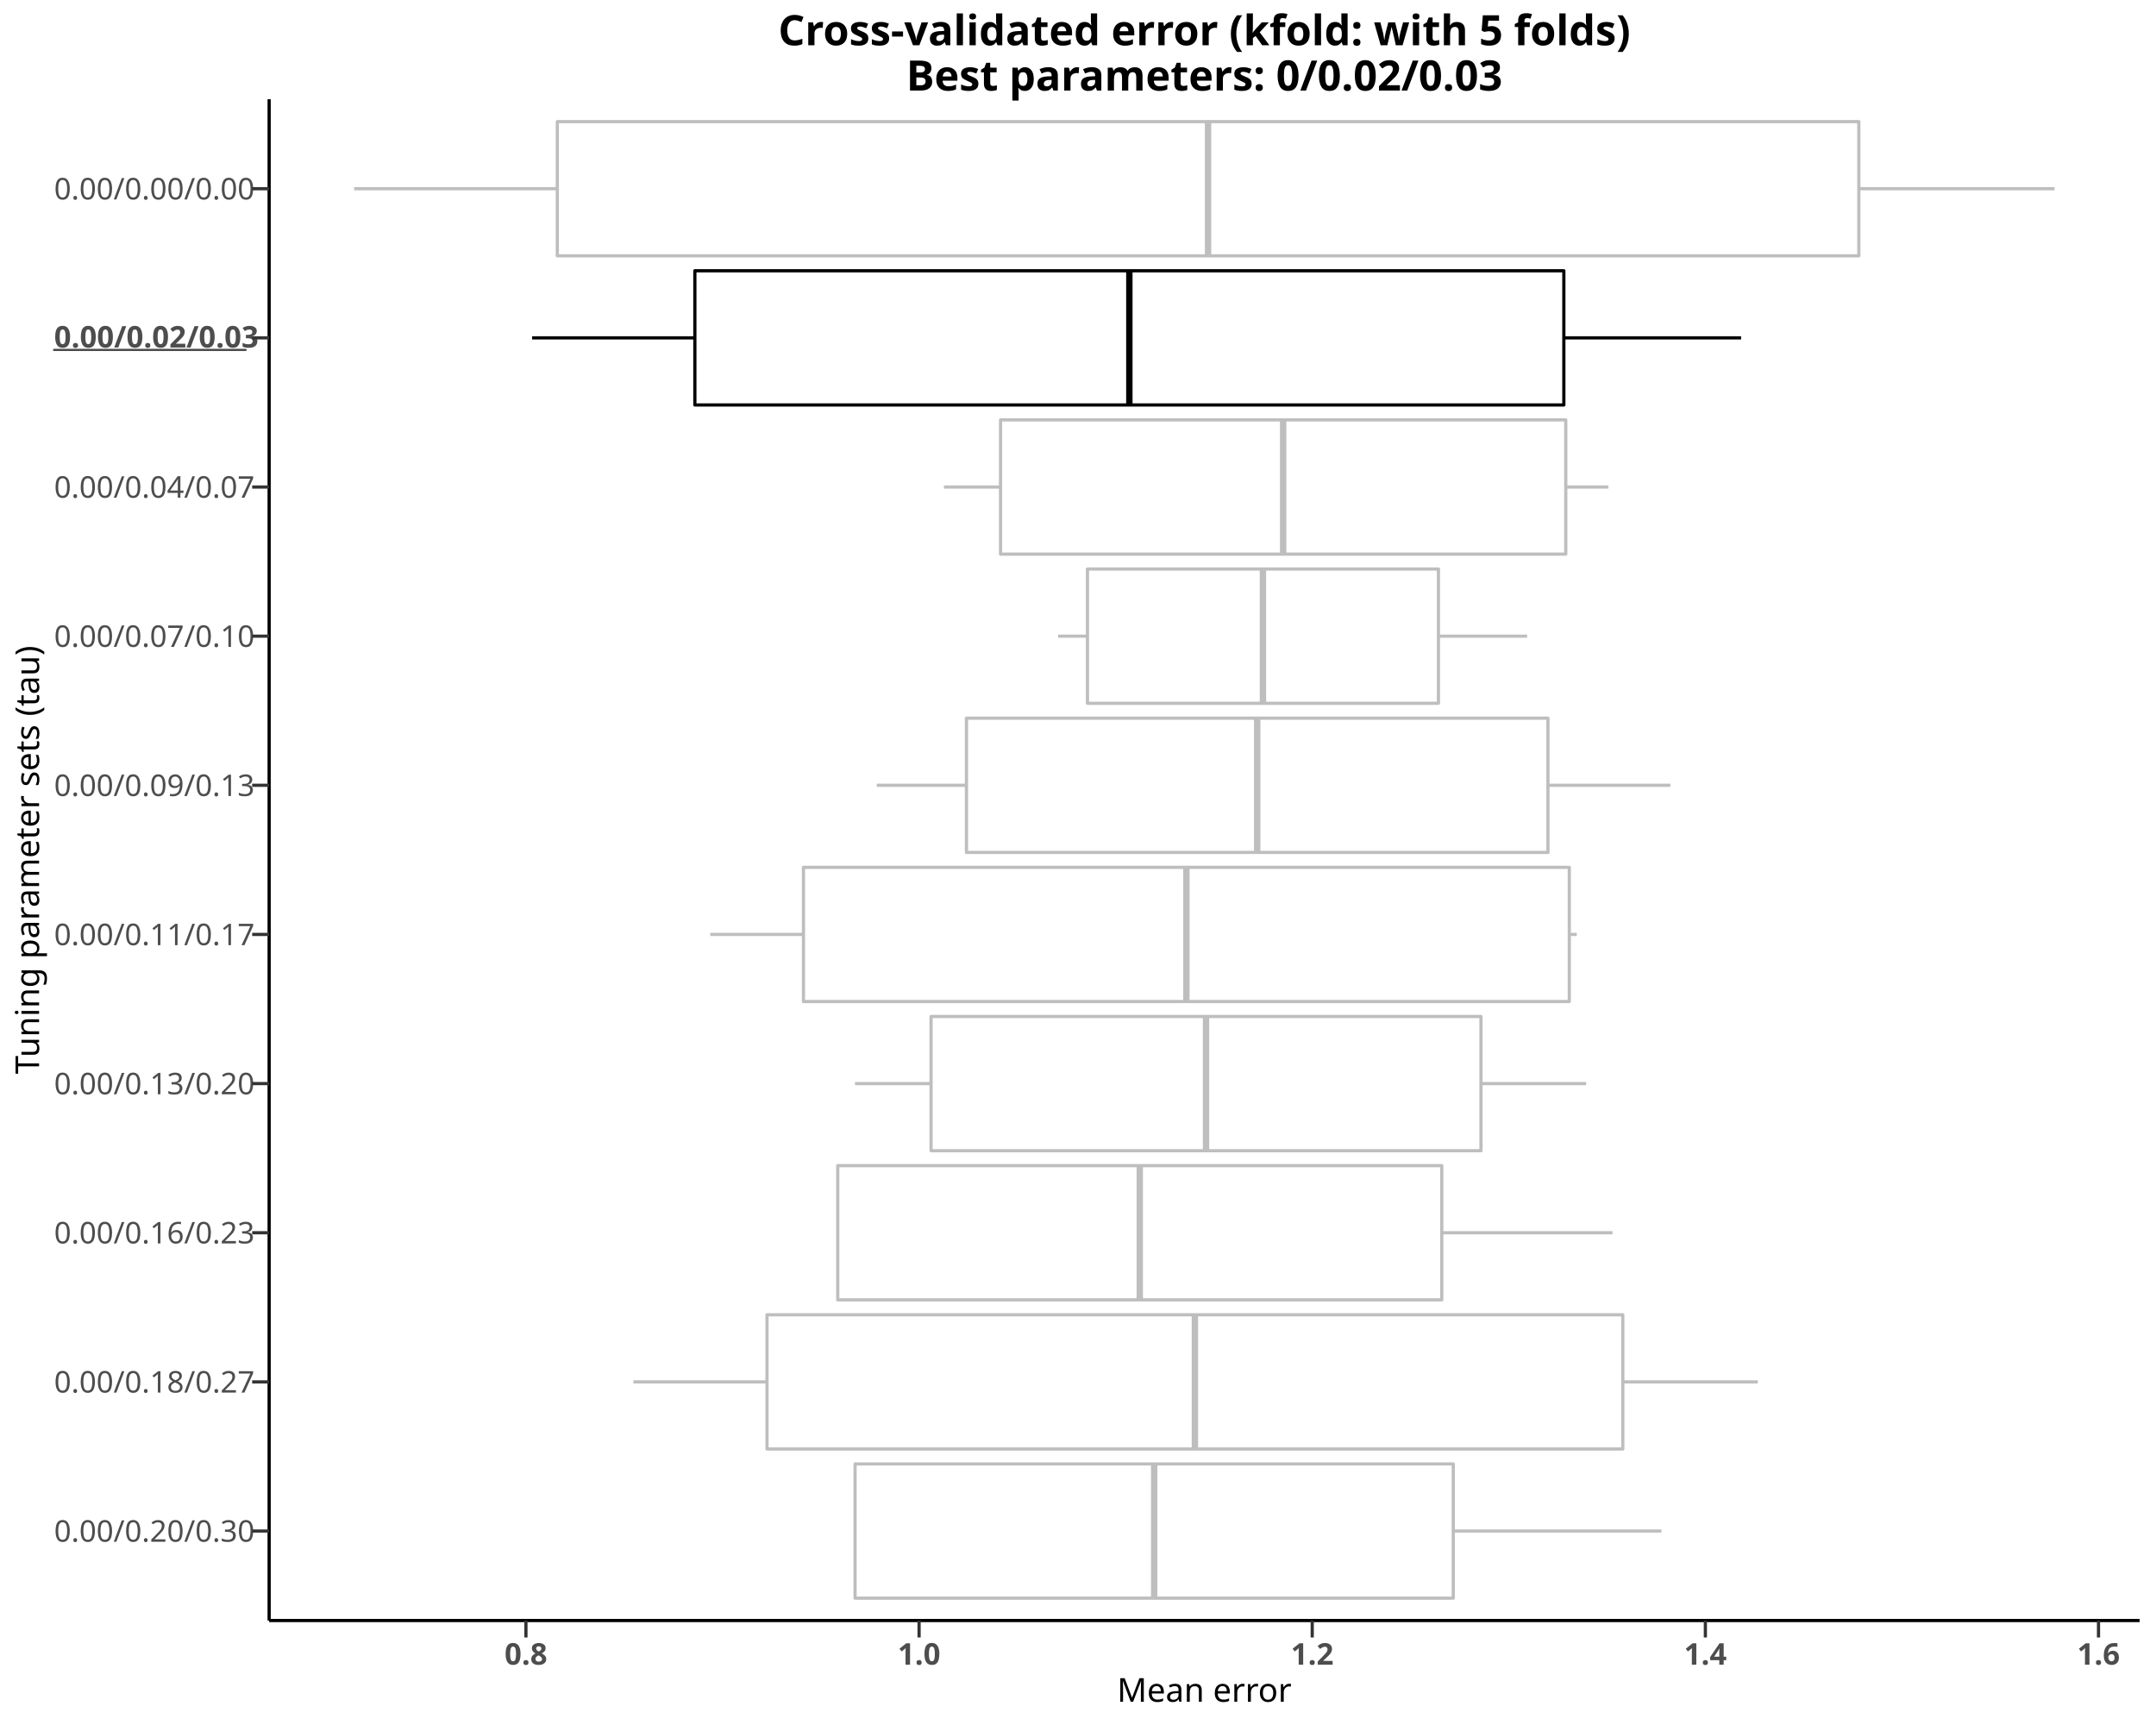
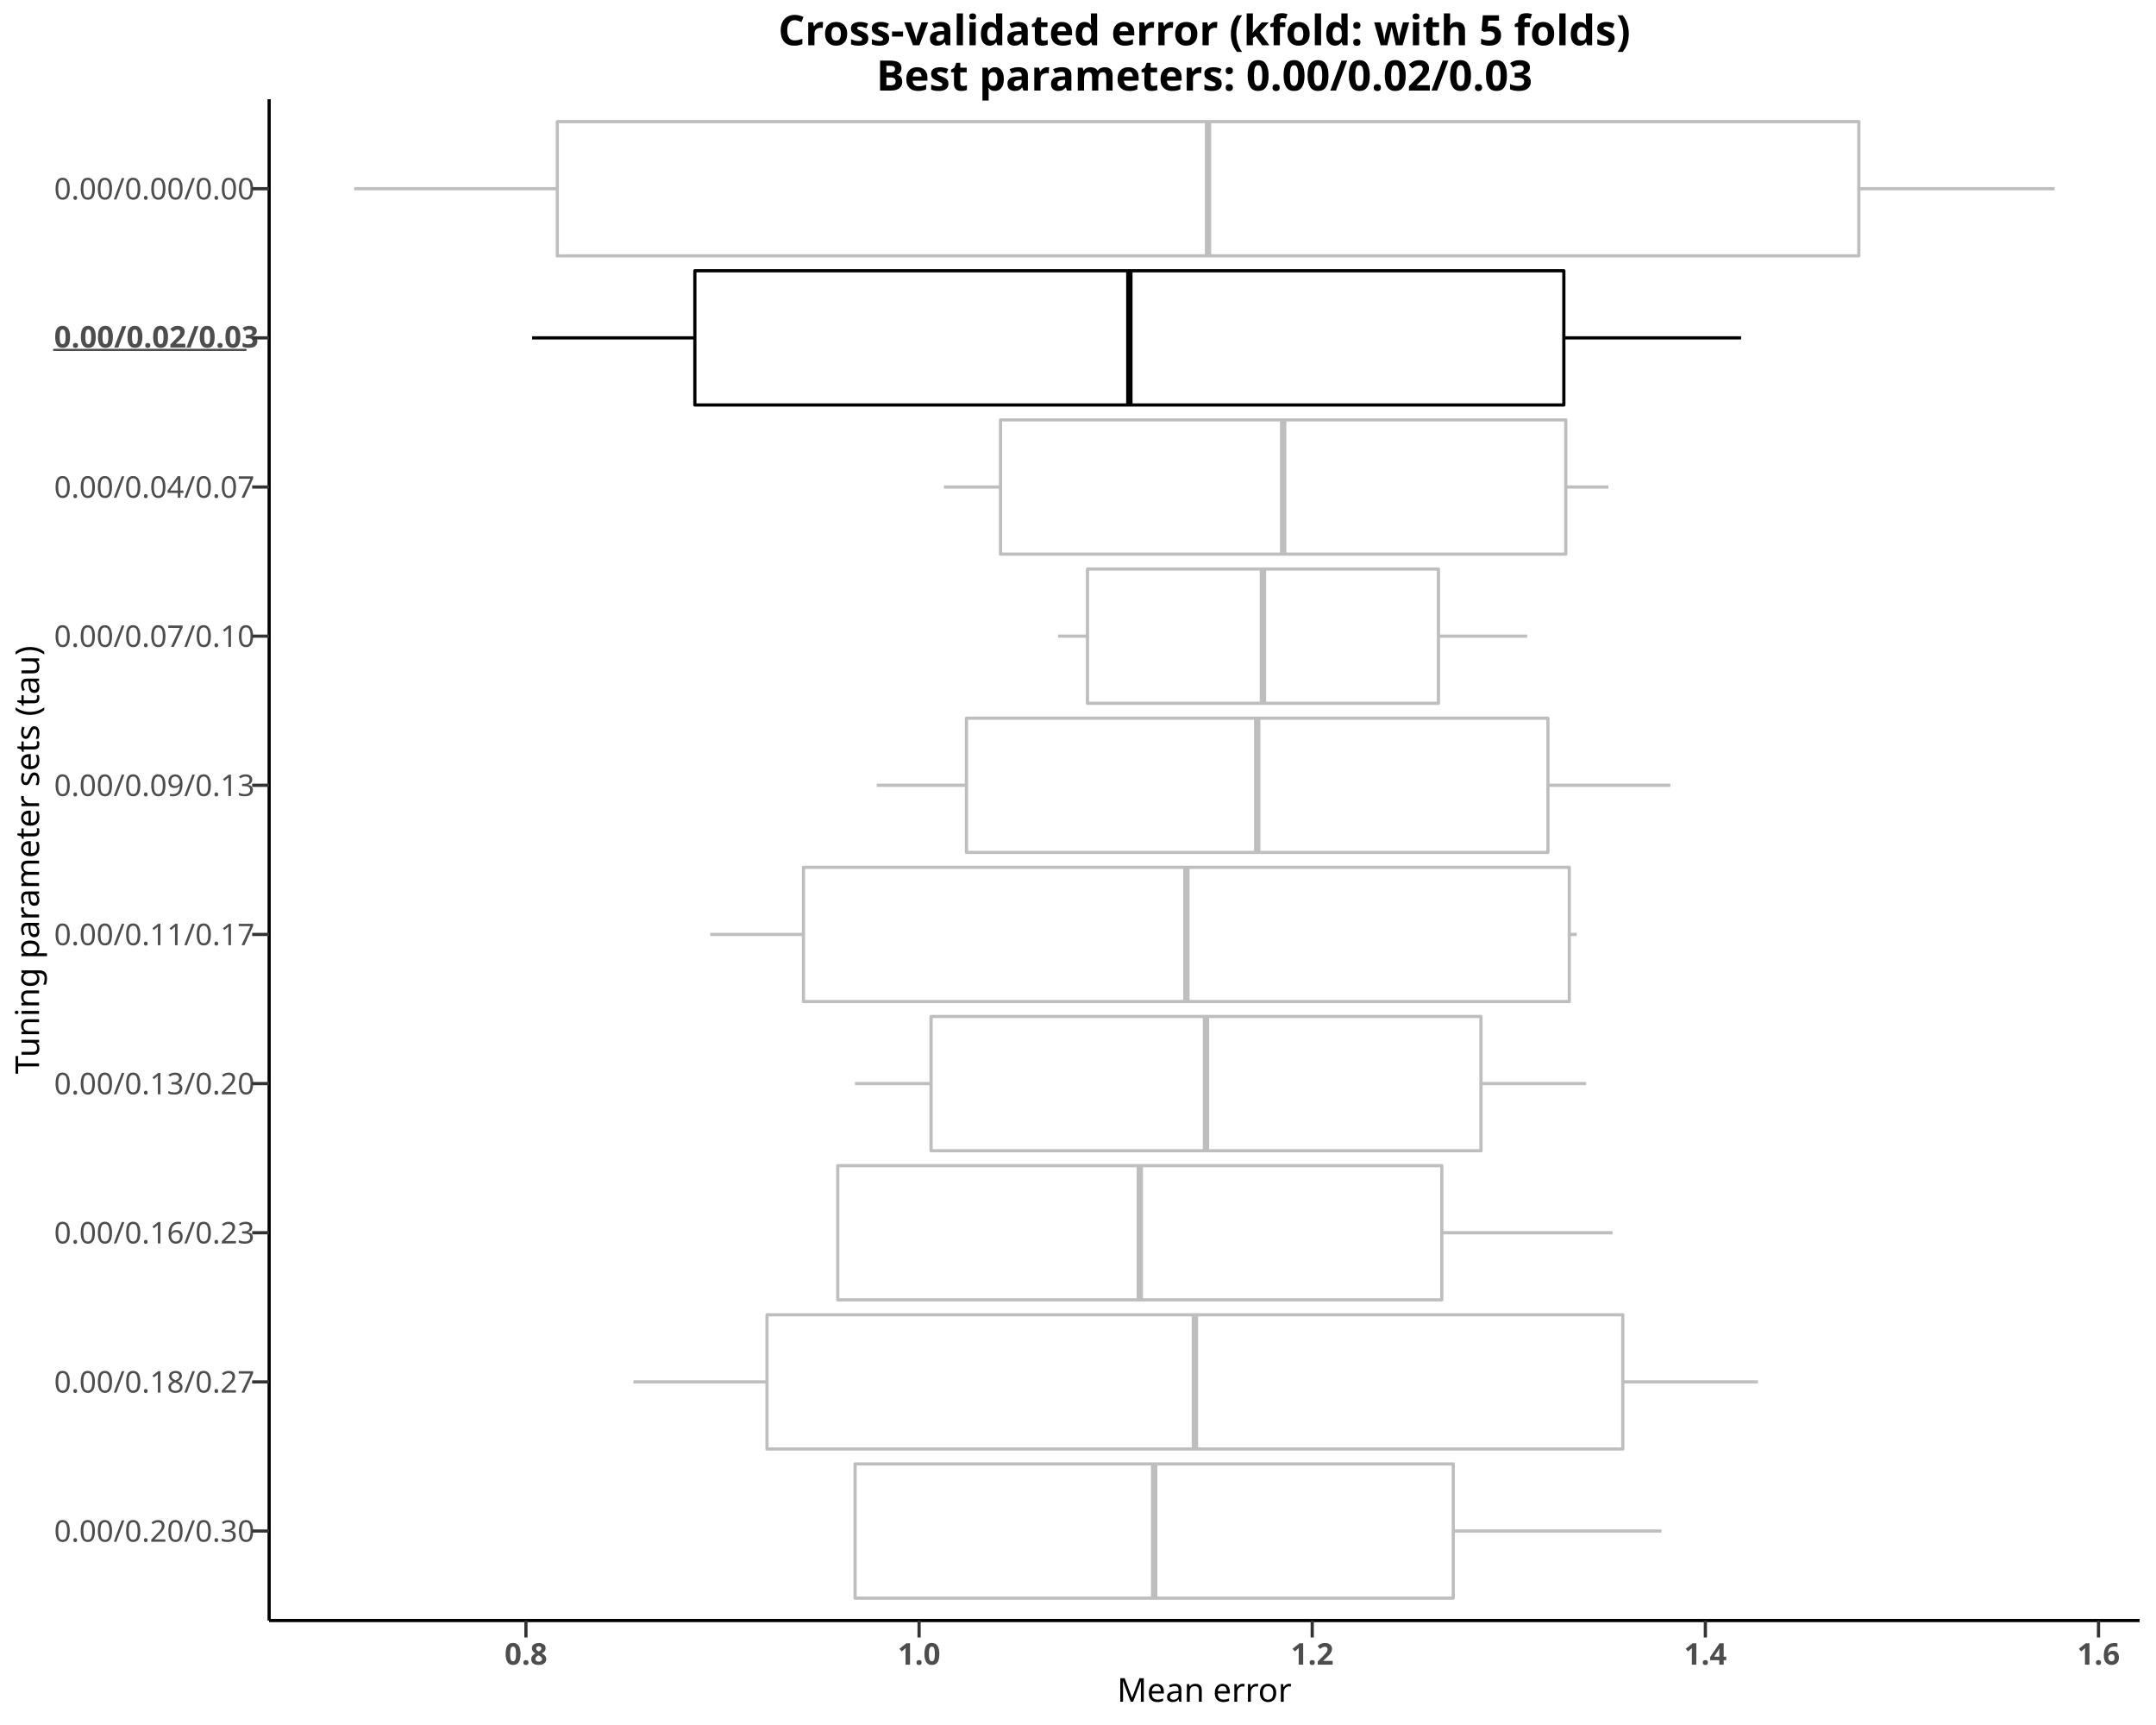
<svg xmlns="http://www.w3.org/2000/svg" class="svglite" data-engine-version="2.0" width="720.00pt" height="576.00pt" viewBox="0 0 720.00 576.00">
  <defs>
    <style type="text/css">
    .svglite line, .svglite polyline, .svglite polygon, .svglite path, .svglite rect, .svglite circle {
      fill: none;
      stroke: #000000;
      stroke-linecap: round;
      stroke-linejoin: round;
      stroke-miterlimit: 10.00;
    }
  </style>
  </defs>
  <rect width="100%" height="100%" style="stroke: none; fill: #FFFFFF;" />
  <defs>
    <clipPath id="cpMC4wMHw3MjAuMDB8MC4wMHw1NzYuMDA=">
      <rect x="0.00" y="0.00" width="720.00" height="576.00" />
    </clipPath>
  </defs>
  <g clip-path="url(#cpMC4wMHw3MjAuMDB8MC4wMHw1NzYuMDA=)">
    <rect x="0.00" y="0.00" width="720.00" height="576.00" style="stroke-width: 1.07; stroke: #FFFFFF; fill: #FFFFFF;" />
  </g>
  <defs>
    <clipPath id="cpODkuODh8NzE0LjUyfDMzLjE0fDU0MS4xMQ==">
      <rect x="89.88" y="33.14" width="624.64" height="507.97" />
    </clipPath>
  </defs>
  <g clip-path="url(#cpODkuODh8NzE0LjUyfDMzLjE0fDU0MS4xMQ==)">
    <rect x="89.88" y="33.14" width="624.64" height="507.97" style="stroke-width: 1.07; stroke: none; fill: #FFFFFF;" />
    <line x1="485.32" y1="511.23" x2="554.85" y2="511.23" style="stroke-width: 1.07; stroke: #BEBEBE; stroke-linecap: butt;" />
    <line x1="285.55" y1="511.23" x2="309.16" y2="511.23" style="stroke-width: 1.07; stroke: #BEBEBE; stroke-linecap: butt;" />
    <polygon points="485.32,533.64 285.55,533.64 285.55,488.82 485.32,488.82 485.32,533.64 " style="stroke-width: 1.07; stroke: #BEBEBE; fill: #FFFFFF;" />
    <line x1="385.44" y1="533.64" x2="385.44" y2="488.82" style="stroke-width: 2.13; stroke: #BEBEBE; stroke-linecap: butt;" />
    <line x1="541.94" y1="461.43" x2="587.03" y2="461.43" style="stroke-width: 1.07; stroke: #BEBEBE; stroke-linecap: butt;" />
    <line x1="256.14" y1="461.43" x2="211.52" y2="461.43" style="stroke-width: 1.07; stroke: #BEBEBE; stroke-linecap: butt;" />
    <polygon points="541.94,483.84 256.14,483.84 256.14,439.02 541.94,439.02 541.94,483.84 " style="stroke-width: 1.07; stroke: #BEBEBE; fill: #FFFFFF;" />
    <line x1="399.04" y1="483.84" x2="399.04" y2="439.02" style="stroke-width: 2.13; stroke: #BEBEBE; stroke-linecap: butt;" />
    <line x1="481.49" y1="411.63" x2="538.50" y2="411.63" style="stroke-width: 1.07; stroke: #BEBEBE; stroke-linecap: butt;" />
    <line x1="279.77" y1="411.63" x2="299.82" y2="411.63" style="stroke-width: 1.07; stroke: #BEBEBE; stroke-linecap: butt;" />
    <polygon points="481.49,434.04 279.77,434.04 279.77,389.22 481.49,389.22 481.49,434.04 " style="stroke-width: 1.07; stroke: #BEBEBE; fill: #FFFFFF;" />
    <line x1="380.63" y1="434.04" x2="380.63" y2="389.22" style="stroke-width: 2.13; stroke: #BEBEBE; stroke-linecap: butt;" />
    <line x1="494.57" y1="361.83" x2="529.70" y2="361.83" style="stroke-width: 1.07; stroke: #BEBEBE; stroke-linecap: butt;" />
    <line x1="310.93" y1="361.83" x2="285.51" y2="361.83" style="stroke-width: 1.07; stroke: #BEBEBE; stroke-linecap: butt;" />
    <polygon points="494.57,384.24 310.93,384.24 310.93,339.42 494.57,339.42 494.57,384.24 " style="stroke-width: 1.07; stroke: #BEBEBE; fill: #FFFFFF;" />
    <line x1="402.75" y1="384.24" x2="402.75" y2="339.42" style="stroke-width: 2.13; stroke: #BEBEBE; stroke-linecap: butt;" />
    <line x1="524.07" y1="312.02" x2="526.56" y2="312.02" style="stroke-width: 1.07; stroke: #BEBEBE; stroke-linecap: butt;" />
    <line x1="268.32" y1="312.02" x2="237.18" y2="312.02" style="stroke-width: 1.07; stroke: #BEBEBE; stroke-linecap: butt;" />
    <polygon points="524.07,334.43 268.32,334.43 268.32,289.61 524.07,289.61 524.07,334.43 " style="stroke-width: 1.07; stroke: #BEBEBE; fill: #FFFFFF;" />
    <line x1="396.20" y1="334.43" x2="396.20" y2="289.61" style="stroke-width: 2.13; stroke: #BEBEBE; stroke-linecap: butt;" />
    <line x1="516.94" y1="262.22" x2="557.83" y2="262.22" style="stroke-width: 1.07; stroke: #BEBEBE; stroke-linecap: butt;" />
    <line x1="322.75" y1="262.22" x2="292.80" y2="262.22" style="stroke-width: 1.07; stroke: #BEBEBE; stroke-linecap: butt;" />
    <polygon points="516.94,284.63 322.75,284.63 322.75,239.81 516.94,239.81 516.94,284.63 " style="stroke-width: 1.07; stroke: #BEBEBE; fill: #FFFFFF;" />
    <line x1="419.85" y1="284.63" x2="419.85" y2="239.81" style="stroke-width: 2.13; stroke: #BEBEBE; stroke-linecap: butt;" />
    <line x1="480.37" y1="212.42" x2="510.00" y2="212.42" style="stroke-width: 1.07; stroke: #BEBEBE; stroke-linecap: butt;" />
    <line x1="363.16" y1="212.42" x2="353.35" y2="212.42" style="stroke-width: 1.07; stroke: #BEBEBE; stroke-linecap: butt;" />
    <polygon points="480.37,234.83 363.16,234.83 363.16,190.01 480.37,190.01 480.37,234.83 " style="stroke-width: 1.07; stroke: #BEBEBE; fill: #FFFFFF;" />
    <line x1="421.76" y1="234.83" x2="421.76" y2="190.01" style="stroke-width: 2.13; stroke: #BEBEBE; stroke-linecap: butt;" />
    <line x1="522.89" y1="162.62" x2="537.13" y2="162.62" style="stroke-width: 1.07; stroke: #BEBEBE; stroke-linecap: butt;" />
    <line x1="334.13" y1="162.62" x2="315.23" y2="162.62" style="stroke-width: 1.07; stroke: #BEBEBE; stroke-linecap: butt;" />
    <polygon points="522.89,185.03 334.13,185.03 334.13,140.21 522.89,140.21 522.89,185.03 " style="stroke-width: 1.07; stroke: #BEBEBE; fill: #FFFFFF;" />
    <line x1="428.51" y1="185.03" x2="428.51" y2="140.21" style="stroke-width: 2.13; stroke: #BEBEBE; stroke-linecap: butt;" />
    <line x1="522.25" y1="112.82" x2="581.44" y2="112.82" style="stroke-width: 1.07; stroke-linecap: butt;" />
    <line x1="232.05" y1="112.82" x2="177.70" y2="112.82" style="stroke-width: 1.07; stroke-linecap: butt;" />
    <polygon points="522.25,135.23 232.05,135.23 232.05,90.41 522.25,90.41 522.25,135.23 " style="stroke-width: 1.07; fill: #FFFFFF;" />
    <line x1="377.15" y1="135.23" x2="377.15" y2="90.41" style="stroke-width: 2.13; stroke-linecap: butt;" />
    <line x1="620.76" y1="63.02" x2="686.13" y2="63.02" style="stroke-width: 1.07; stroke: #BEBEBE; stroke-linecap: butt;" />
    <line x1="186.11" y1="63.02" x2="118.27" y2="63.02" style="stroke-width: 1.07; stroke: #BEBEBE; stroke-linecap: butt;" />
    <polygon points="620.76,85.43 186.11,85.43 186.11,40.61 620.76,40.61 620.76,85.43 " style="stroke-width: 1.07; stroke: #BEBEBE; fill: #FFFFFF;" />
    <line x1="403.43" y1="85.43" x2="403.43" y2="40.61" style="stroke-width: 2.13; stroke: #BEBEBE; stroke-linecap: butt;" />
  </g>
  <g clip-path="url(#cpMC4wMHw3MjAuMDB8MC4wMHw1NzYuMDA=)">
    <polyline points="89.88,541.11 89.88,33.14 " style="stroke-width: 1.07; stroke-linecap: butt;" />
    <text x="18.07" y="514.80" style="font-size: 10.00px; fill: #4D4D4D; font-family: sans;" textLength="63.95px" lengthAdjust="spacingAndGlyphs">0.00/0.20/0.30</text>
    <text x="18.07" y="66.60" style="font-size: 10.00px; fill: #4D4D4D; font-family: sans;" textLength="63.95px" lengthAdjust="spacingAndGlyphs">0.00/0.00/0.00</text>
    <text x="18.07" y="315.60" style="font-size: 10.00px; fill: #4D4D4D; font-family: sans;" textLength="63.95px" lengthAdjust="spacingAndGlyphs">0.00/0.11/0.17</text>
    <text x="18.07" y="415.20" style="font-size: 10.00px; fill: #4D4D4D; font-family: sans;" textLength="63.95px" lengthAdjust="spacingAndGlyphs">0.00/0.16/0.23</text>
    <text x="18.07" y="465.00" style="font-size: 10.00px; fill: #4D4D4D; font-family: sans;" textLength="63.95px" lengthAdjust="spacingAndGlyphs">0.00/0.18/0.27</text>
    <text x="18.07" y="365.40" style="font-size: 10.00px; fill: #4D4D4D; font-family: sans;" textLength="63.95px" lengthAdjust="spacingAndGlyphs">0.00/0.13/0.20</text>
    <text x="18.07" y="216.00" style="font-size: 10.00px; fill: #4D4D4D; font-family: sans;" textLength="63.95px" lengthAdjust="spacingAndGlyphs">0.00/0.07/0.10</text>
    <text x="18.07" y="265.80" style="font-size: 10.00px; fill: #4D4D4D; font-family: sans;" textLength="63.95px" lengthAdjust="spacingAndGlyphs">0.00/0.09/0.13</text>
    <text x="18.07" y="166.20" style="font-size: 10.00px; fill: #4D4D4D; font-family: sans;" textLength="63.95px" lengthAdjust="spacingAndGlyphs">0.00/0.04/0.07</text>
    <text x="18.07" y="116.05" style="font-size: 10.00px; font-weight: bold; fill: #4D4D4D; font-family: sans;" textLength="63.95px" lengthAdjust="spacingAndGlyphs">0.00/0.02/0.03</text>
    <polyline points="18.07,116.84 82.02,116.84 " style="stroke-width: 0.75; stroke: #4D4D4D;" />
    <polyline points="84.21,511.23 89.88,511.23 " style="stroke-width: 1.07; stroke: #333333; stroke-linecap: butt;" />
    <polyline points="84.21,461.43 89.88,461.43 " style="stroke-width: 1.07; stroke: #333333; stroke-linecap: butt;" />
    <polyline points="84.21,411.63 89.88,411.63 " style="stroke-width: 1.07; stroke: #333333; stroke-linecap: butt;" />
    <polyline points="84.21,361.83 89.88,361.83 " style="stroke-width: 1.07; stroke: #333333; stroke-linecap: butt;" />
    <polyline points="84.21,312.02 89.88,312.02 " style="stroke-width: 1.07; stroke: #333333; stroke-linecap: butt;" />
    <polyline points="84.21,262.22 89.88,262.22 " style="stroke-width: 1.07; stroke: #333333; stroke-linecap: butt;" />
    <polyline points="84.21,212.42 89.88,212.42 " style="stroke-width: 1.07; stroke: #333333; stroke-linecap: butt;" />
    <polyline points="84.21,162.62 89.88,162.62 " style="stroke-width: 1.07; stroke: #333333; stroke-linecap: butt;" />
    <polyline points="84.21,112.82 89.88,112.82 " style="stroke-width: 1.07; stroke: #333333; stroke-linecap: butt;" />
    <polyline points="84.21,63.02 89.88,63.02 " style="stroke-width: 1.07; stroke: #333333; stroke-linecap: butt;" />
    <polyline points="89.88,541.11 714.52,541.11 " style="stroke-width: 1.07; stroke-linecap: butt;" />
    <polyline points="175.64,546.78 175.64,541.11 " style="stroke-width: 1.07; stroke: #333333; stroke-linecap: butt;" />
    <polyline points="306.93,546.78 306.93,541.11 " style="stroke-width: 1.07; stroke: #333333; stroke-linecap: butt;" />
    <polyline points="438.22,546.78 438.22,541.11 " style="stroke-width: 1.07; stroke: #333333; stroke-linecap: butt;" />
    <polyline points="569.51,546.78 569.51,541.11 " style="stroke-width: 1.07; stroke: #333333; stroke-linecap: butt;" />
    <polyline points="700.80,546.78 700.80,541.11 " style="stroke-width: 1.07; stroke: #333333; stroke-linecap: butt;" />
    <text x="175.64" y="555.85" text-anchor="middle" style="font-size: 10.00px; font-weight: bold; fill: #4D4D4D; font-family: sans;" textLength="13.90px" lengthAdjust="spacingAndGlyphs">0.8</text>
    <text x="306.93" y="555.85" text-anchor="middle" style="font-size: 10.00px; font-weight: bold; fill: #4D4D4D; font-family: sans;" textLength="13.90px" lengthAdjust="spacingAndGlyphs">1.0</text>
    <text x="438.22" y="555.85" text-anchor="middle" style="font-size: 10.00px; font-weight: bold; fill: #4D4D4D; font-family: sans;" textLength="13.90px" lengthAdjust="spacingAndGlyphs">1.2</text>
    <text x="569.51" y="555.85" text-anchor="middle" style="font-size: 10.00px; font-weight: bold; fill: #4D4D4D; font-family: sans;" textLength="13.90px" lengthAdjust="spacingAndGlyphs">1.4</text>
    <text x="700.80" y="555.85" text-anchor="middle" style="font-size: 10.00px; font-weight: bold; fill: #4D4D4D; font-family: sans;" textLength="13.90px" lengthAdjust="spacingAndGlyphs">1.6</text>
    <text x="402.20" y="568.24" text-anchor="middle" style="font-size: 11.00px; font-family: sans;" textLength="53.80px" lengthAdjust="spacingAndGlyphs">Mean error</text>
    <text transform="translate(13.05,287.12) rotate(-90)" text-anchor="middle" style="font-size: 11.00px; font-family: sans;" textLength="135.74px" lengthAdjust="spacingAndGlyphs">Tuning parameter sets (tau)</text>
    <text x="402.20" y="15.11" text-anchor="middle" style="font-size: 14.00px; font-weight: bold; font-family: sans;" textLength="251.34px" lengthAdjust="spacingAndGlyphs">Cross-validated error (kfold: with 5 folds)</text>
-     <text x="402.20" y="30.23" text-anchor="middle" style="font-size: 14.00px; font-weight: bold; font-family: sans;" textLength="180.57px" lengthAdjust="spacingAndGlyphs">Best parameters: 0/0.02/0.03</text>
+     <text x="402.20" y="30.23" text-anchor="middle" style="font-size: 14.00px; font-weight: bold; font-family: sans;" textLength="200.04px" lengthAdjust="spacingAndGlyphs">Best parameters: 0.00/0.02/0.03</text>
  </g>
</svg>
